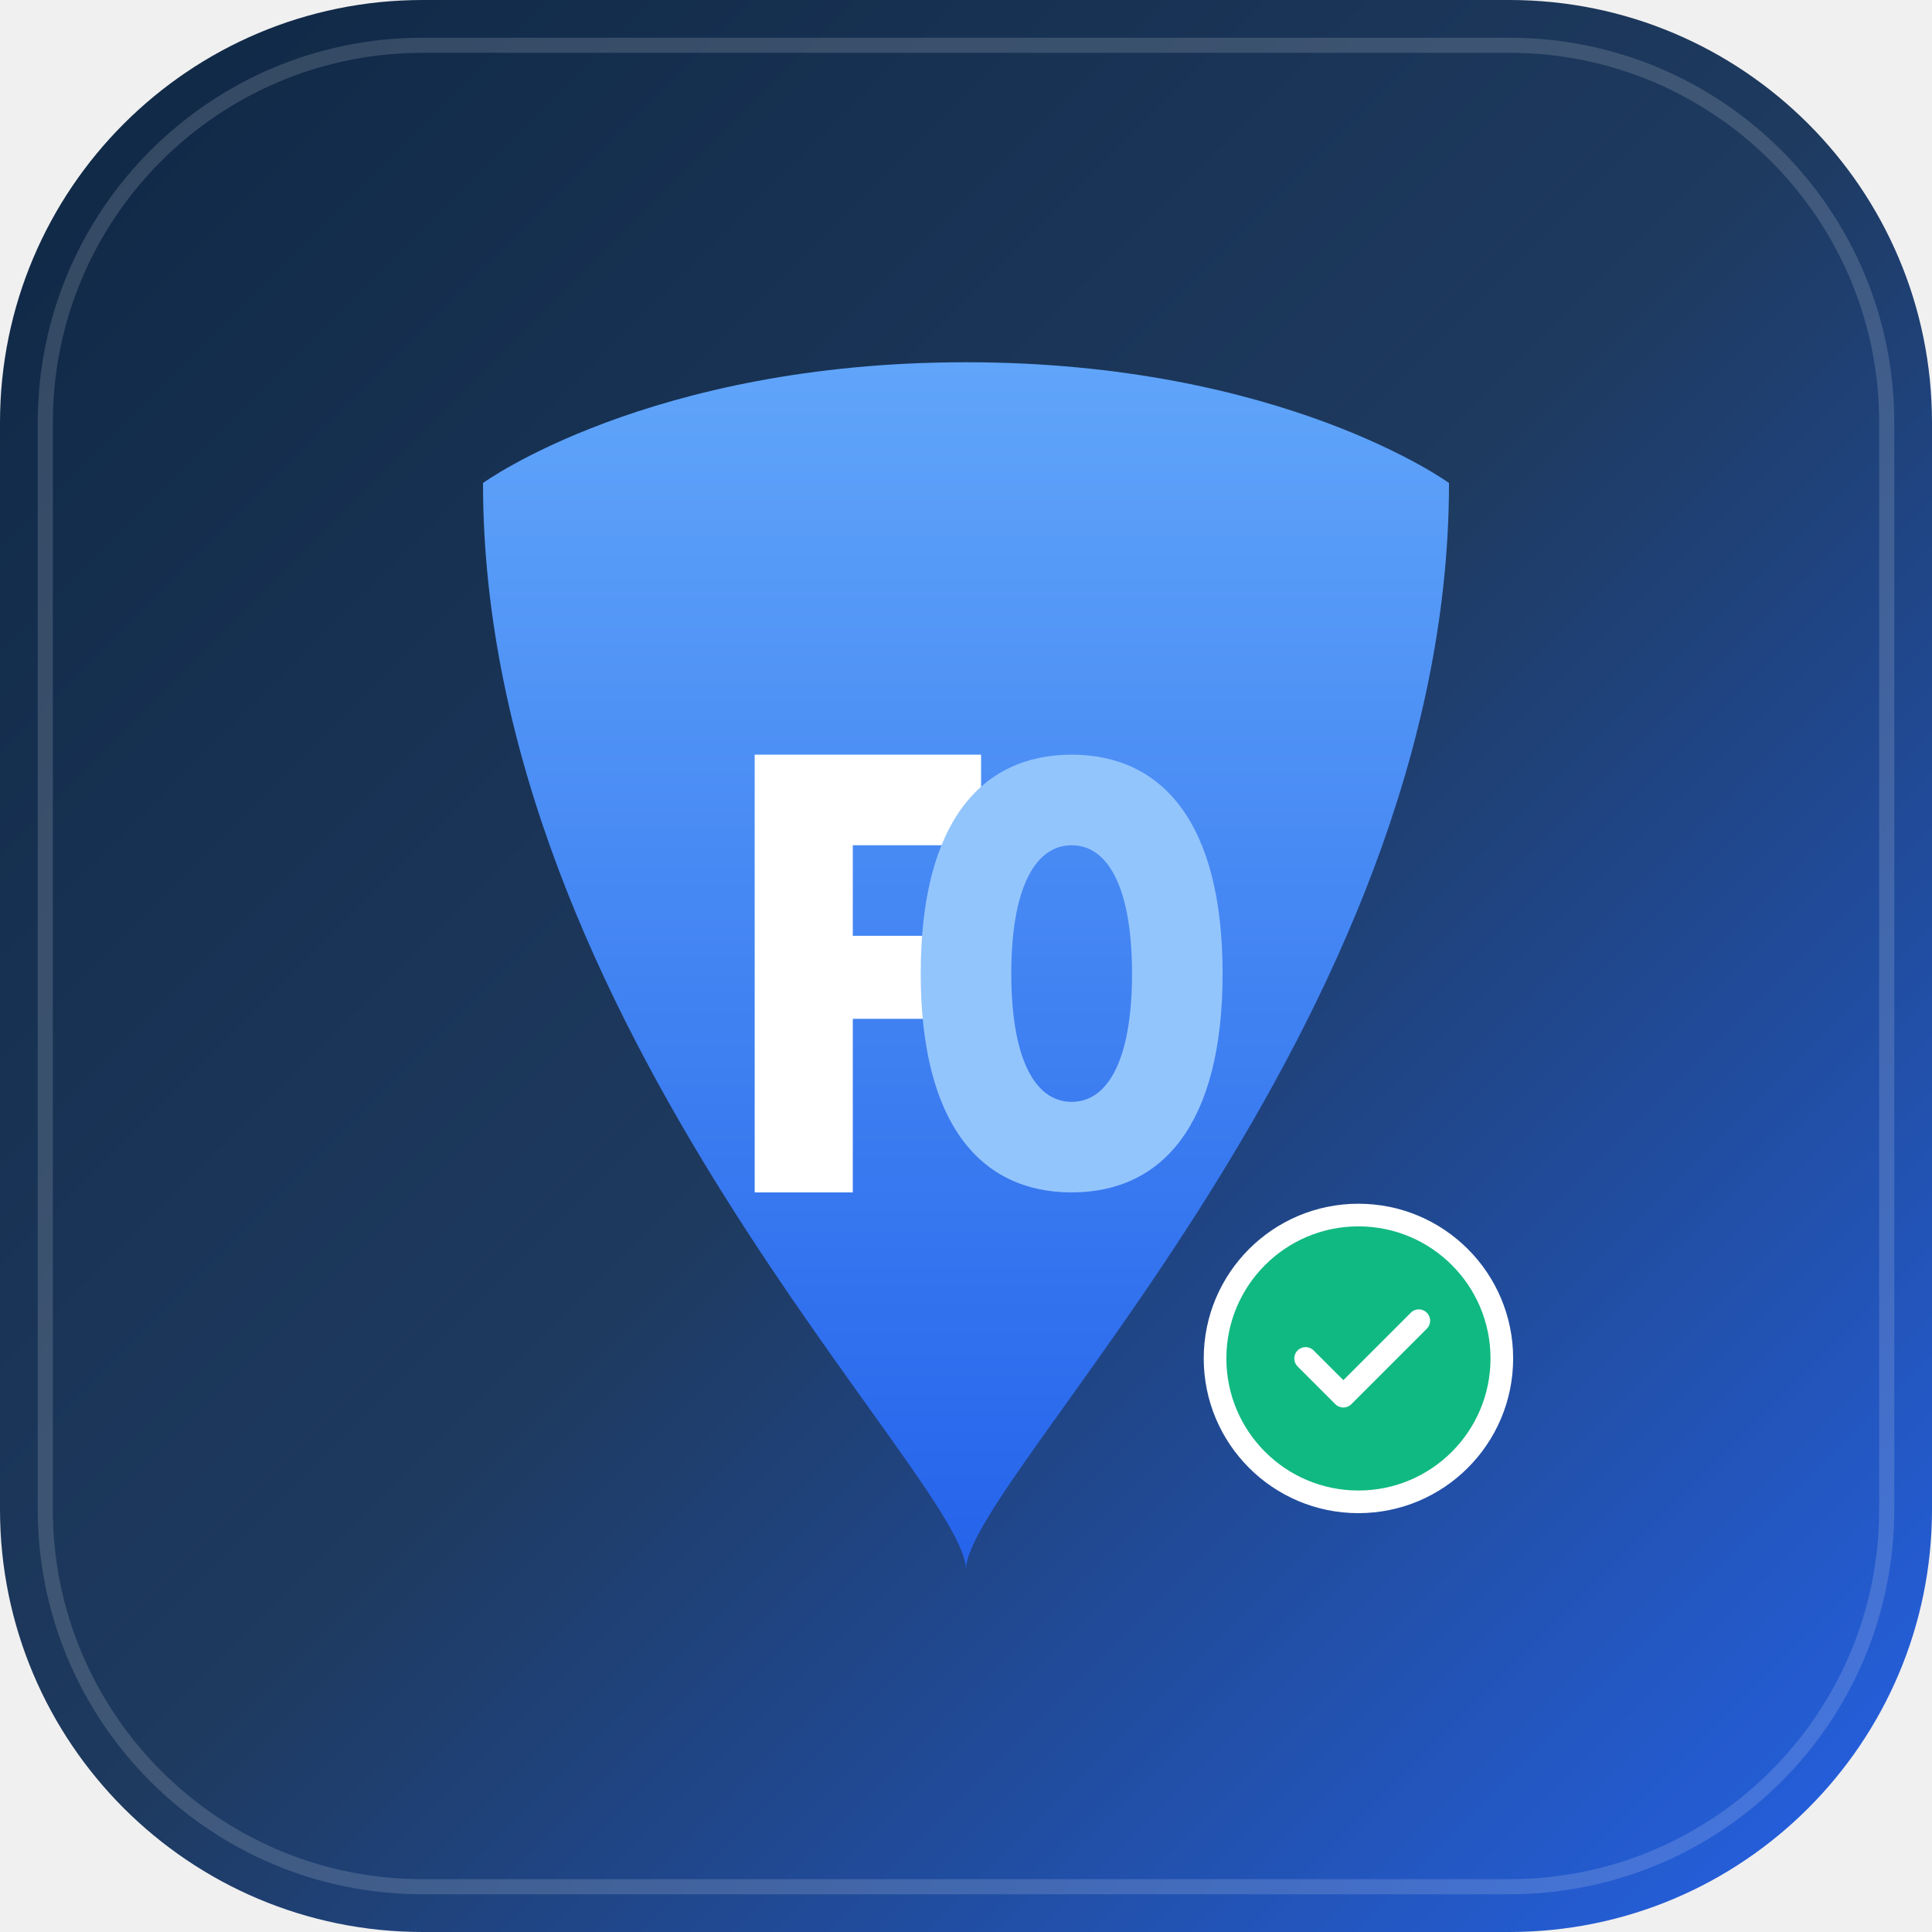
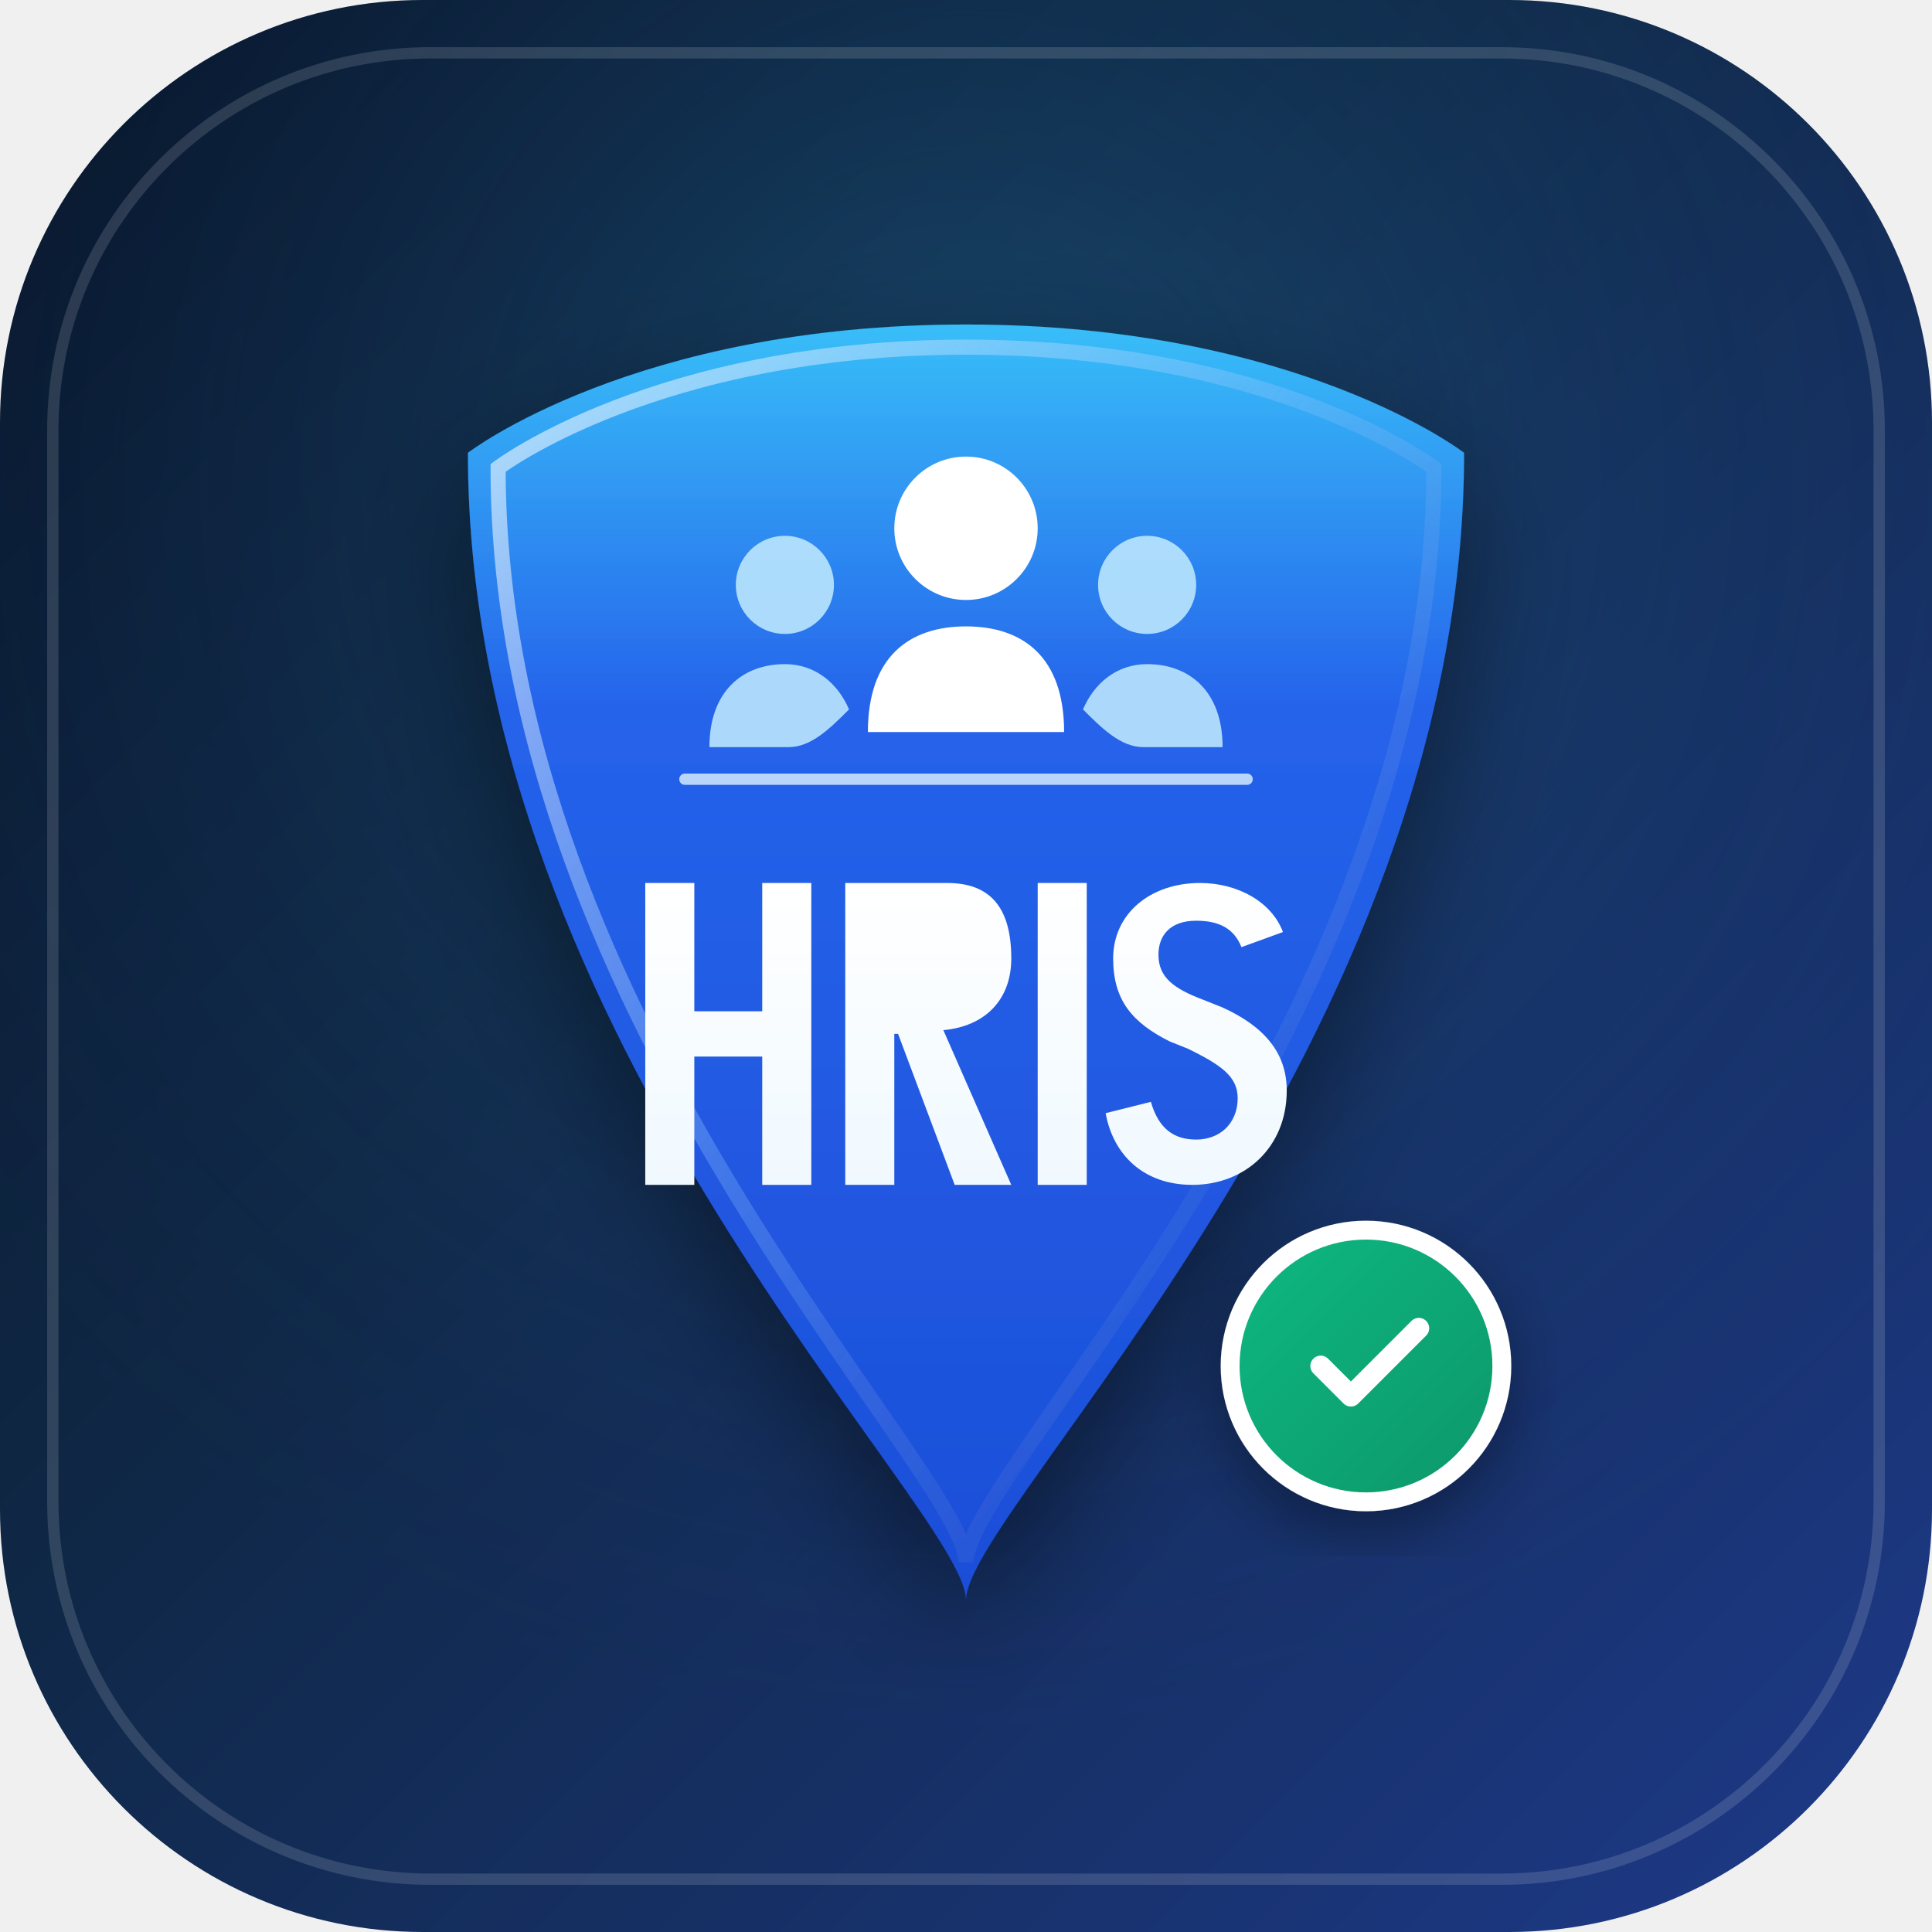
- <svg xmlns="http://www.w3.org/2000/svg" viewBox="0 0 512 512" width="512" height="512">
+ <svg xmlns="http://www.w3.org/2000/svg" viewBox="0 0 512 512" width="192" height="192">
  <defs>
    <linearGradient id="bgGrad" x1="0%" y1="0%" x2="100%" y2="100%">
-       <stop offset="0%" stop-color="#0f2744" />
-       <stop offset="50%" stop-color="#1e3a5f" />
-       <stop offset="100%" stop-color="#2563eb" />
+       <stop offset="0%" stop-color="#071326" />
+       <stop offset="40%" stop-color="#0f2744" />
+       <stop offset="100%" stop-color="#1e3a8a" />
    </linearGradient>
+     <radialGradient id="ambientGlow" cx="50%" cy="25%" r="65%">
+       <stop offset="0%" stop-color="#38bdf8" stop-opacity="0.22" />
+       <stop offset="100%" stop-color="#1e3a8a" stop-opacity="0" />
+     </radialGradient>
    <linearGradient id="shieldGrad" x1="0%" y1="0%" x2="0%" y2="100%">
-       <stop offset="0%" stop-color="#60a5fa" />
-       <stop offset="100%" stop-color="#2563eb" />
+       <stop offset="0%" stop-color="#38bdf8" />
+       <stop offset="30%" stop-color="#2563eb" />
+       <stop offset="100%" stop-color="#1d4ed8" />
    </linearGradient>
+     <linearGradient id="shieldRim" x1="0%" y1="0%" x2="100%" y2="100%">
+       <stop offset="0%" stop-color="#ffffff" stop-opacity="0.65" />
+       <stop offset="45%" stop-color="#93c5fd" stop-opacity="0.3" />
+       <stop offset="100%" stop-color="#1e40af" stop-opacity="0.1" />
+     </linearGradient>
+     <linearGradient id="letterGrad" x1="0%" y1="0%" x2="0%" y2="100%">
+       <stop offset="0%" stop-color="#ffffff" />
+       <stop offset="100%" stop-color="#f0f9ff" />
+     </linearGradient>
+     <linearGradient id="badgeGrad" x1="0%" y1="0%" x2="100%" y2="100%">
+       <stop offset="0%" stop-color="#10b981" />
+       <stop offset="100%" stop-color="#059669" />
+     </linearGradient>
+     <filter id="dropShadow" x="-20%" y="-20%" width="140%" height="140%">
+       <feDropShadow dx="0" dy="12" stdDeviation="16" flood-color="#000000" flood-opacity="0.45" />
+     </filter>
+     <filter id="badgeShadow" x="-20%" y="-20%" width="140%" height="140%">
+       <feDropShadow dx="0" dy="6" stdDeviation="8" flood-color="#000000" flood-opacity="0.35" />
+     </filter>
  </defs>
  <rect width="512" height="512" rx="112" fill="url(#bgGrad)" />
-   <rect x="12" y="12" width="488" height="488" rx="100" fill="none" stroke="rgba(255,255,255,0.15)" stroke-width="4" />
-   <path d="M256 96 C340 96 384 128 384 128 C384 272 256 392 256 416 C256 392 128 272 128 128 C128 128 172 96 256 96 Z" fill="url(#shieldGrad)" />
-   <g fill="#ffffff" font-family="-apple-system, BlinkMacSystemFont, 'Segoe UI', Roboto, sans-serif">
-     <path d="M 200 200 L 260 200 L 260 224 L 226 224 L 226 248 L 254 248 L 254 270 L 226 270 L 226 316 L 200 316 Z" fill="#ffffff" />
-     <path d="M 284 200 C 308 200 324 218 324 258 C 324 298 308 316 284 316 C 260 316 244 298 244 258 C 244 218 260 200 284 200 Z M 284 224 C 274 224 268 236 268 258 C 268 280 274 292 284 292 C 294 292 300 280 300 258 C 300 236 294 224 284 224 Z" fill="#93c5fd" />
+   <rect width="512" height="512" rx="112" fill="url(#ambientGlow)" />
+   <rect x="14" y="14" width="484" height="484" rx="100" fill="none" stroke="rgba(255,255,255,0.14)" stroke-width="3" />
+   <g filter="url(#dropShadow)">
+     <path d="M256 86 C344 86 388 120 388 120 C388 276 256 400 256 424 C256 400 124 276 124 120 C124 120 168 86 256 86 Z" fill="url(#shieldGrad)" />
+     <path d="M256 92 C338 92 380 124 380 124 C380 270 256 390 256 414 C256 390 132 270 132 124 C132 124 174 92 256 92 Z" fill="none" stroke="url(#shieldRim)" stroke-width="4" />
  </g>
-   <circle cx="360" cy="360" r="38" fill="#10b981" stroke="#ffffff" stroke-width="6" />
-   <path d="M346 360 L356 370 L376 350" fill="none" stroke="#ffffff" stroke-width="6" stroke-linecap="round" stroke-linejoin="round" />
+   <g fill="#ffffff">
+     <circle cx="256" cy="140" r="19" fill="#ffffff" />
+     <path d="M230 194 C230 174 241 166 256 166 C271 166 282 174 282 194 Z" fill="#ffffff" />
+     <circle cx="208" cy="155" r="13" fill="#bae6fd" opacity="0.9" />
+     <path d="M188 198 C188 183 197 176 208 176 C216 176 222 181 225 188 C220 193 215 198 209 198 Z" fill="#bae6fd" opacity="0.9" />
+     <circle cx="304" cy="155" r="13" fill="#bae6fd" opacity="0.9" />
+     <path d="M303 198 C297 198 292 193 287 188 C290 181 296 176 304 176 C315 176 324 183 324 198 Z" fill="#bae6fd" opacity="0.9" />
+     <rect x="180" y="205" width="152" height="3" rx="1.5" fill="#e0f2fe" opacity="0.8" />
+   </g>
+   <g fill="url(#letterGrad)">
+     <path d="M 171 234 L 184 234 L 184 268 L 202 268 L 202 234 L 215 234 L 215 314 L 202 314 L 202 280 L 184 280 L 184 314 L 171 314 Z" />
+     <path d="M 224 234 L 251 234 C 262 234 268 240 268 254 C 268 265 261 272 250 273 L 268 314 L 253 314 L 238 274 L 237 274 L 237 314 L 224 314 Z M 237 245 L 249 245 C 253 245 255 248 255 254 C 255 260 253 263 249 263 L 237 263 Z" />
+     <path d="M 275 234 L 288 234 L 288 314 L 275 314 Z" />
+     <path d="M 340 247 L 329 251 C 327 246 323 244 317 244 C 310 244 307 248 307 253 C 307 259 311 262 319 265 L 324 267 C 335 272 341 279 341 289 C 341 304 330 314 316 314 C 303 314 295 306 293 295 L 305 292 C 307 299 311 302 317 302 C 323 302 328 298 328 291 C 328 285 323 282 315 278 L 310 276 C 300 271 295 265 295 254 C 295 242 305 234 318 234 C 328 234 337 239 340 247 Z" />
+   </g>
+   <g filter="url(#badgeShadow)">
+     <circle cx="362" cy="362" r="36" fill="url(#badgeGrad)" stroke="#ffffff" stroke-width="5" />
+     <path d="M350 362 L358 370 L376 352" fill="none" stroke="#ffffff" stroke-width="5.5" stroke-linecap="round" stroke-linejoin="round" />
+   </g>
</svg>
